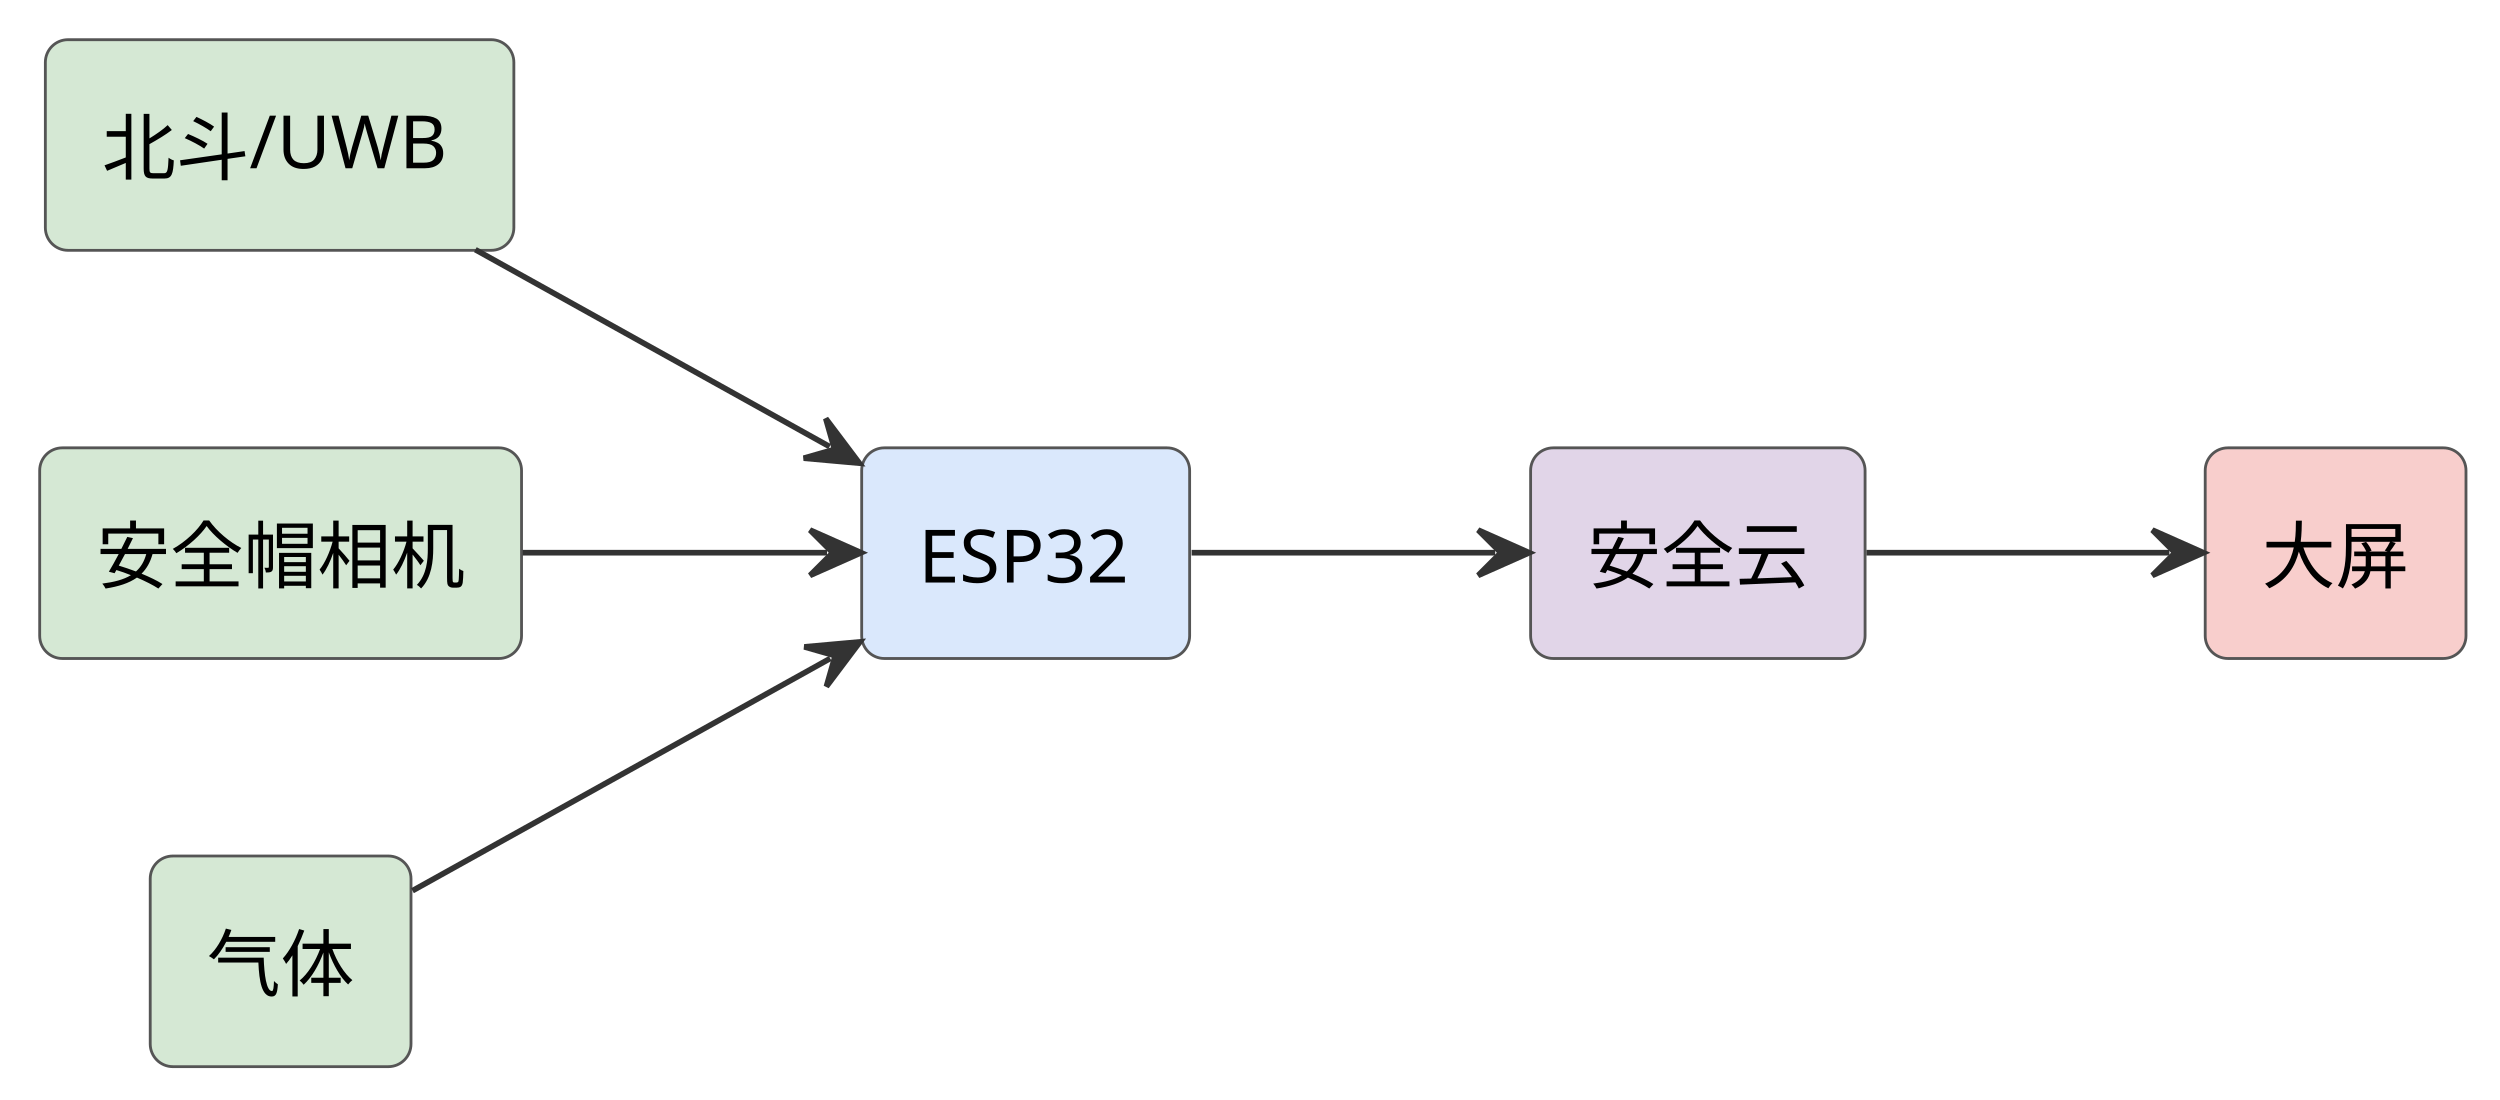
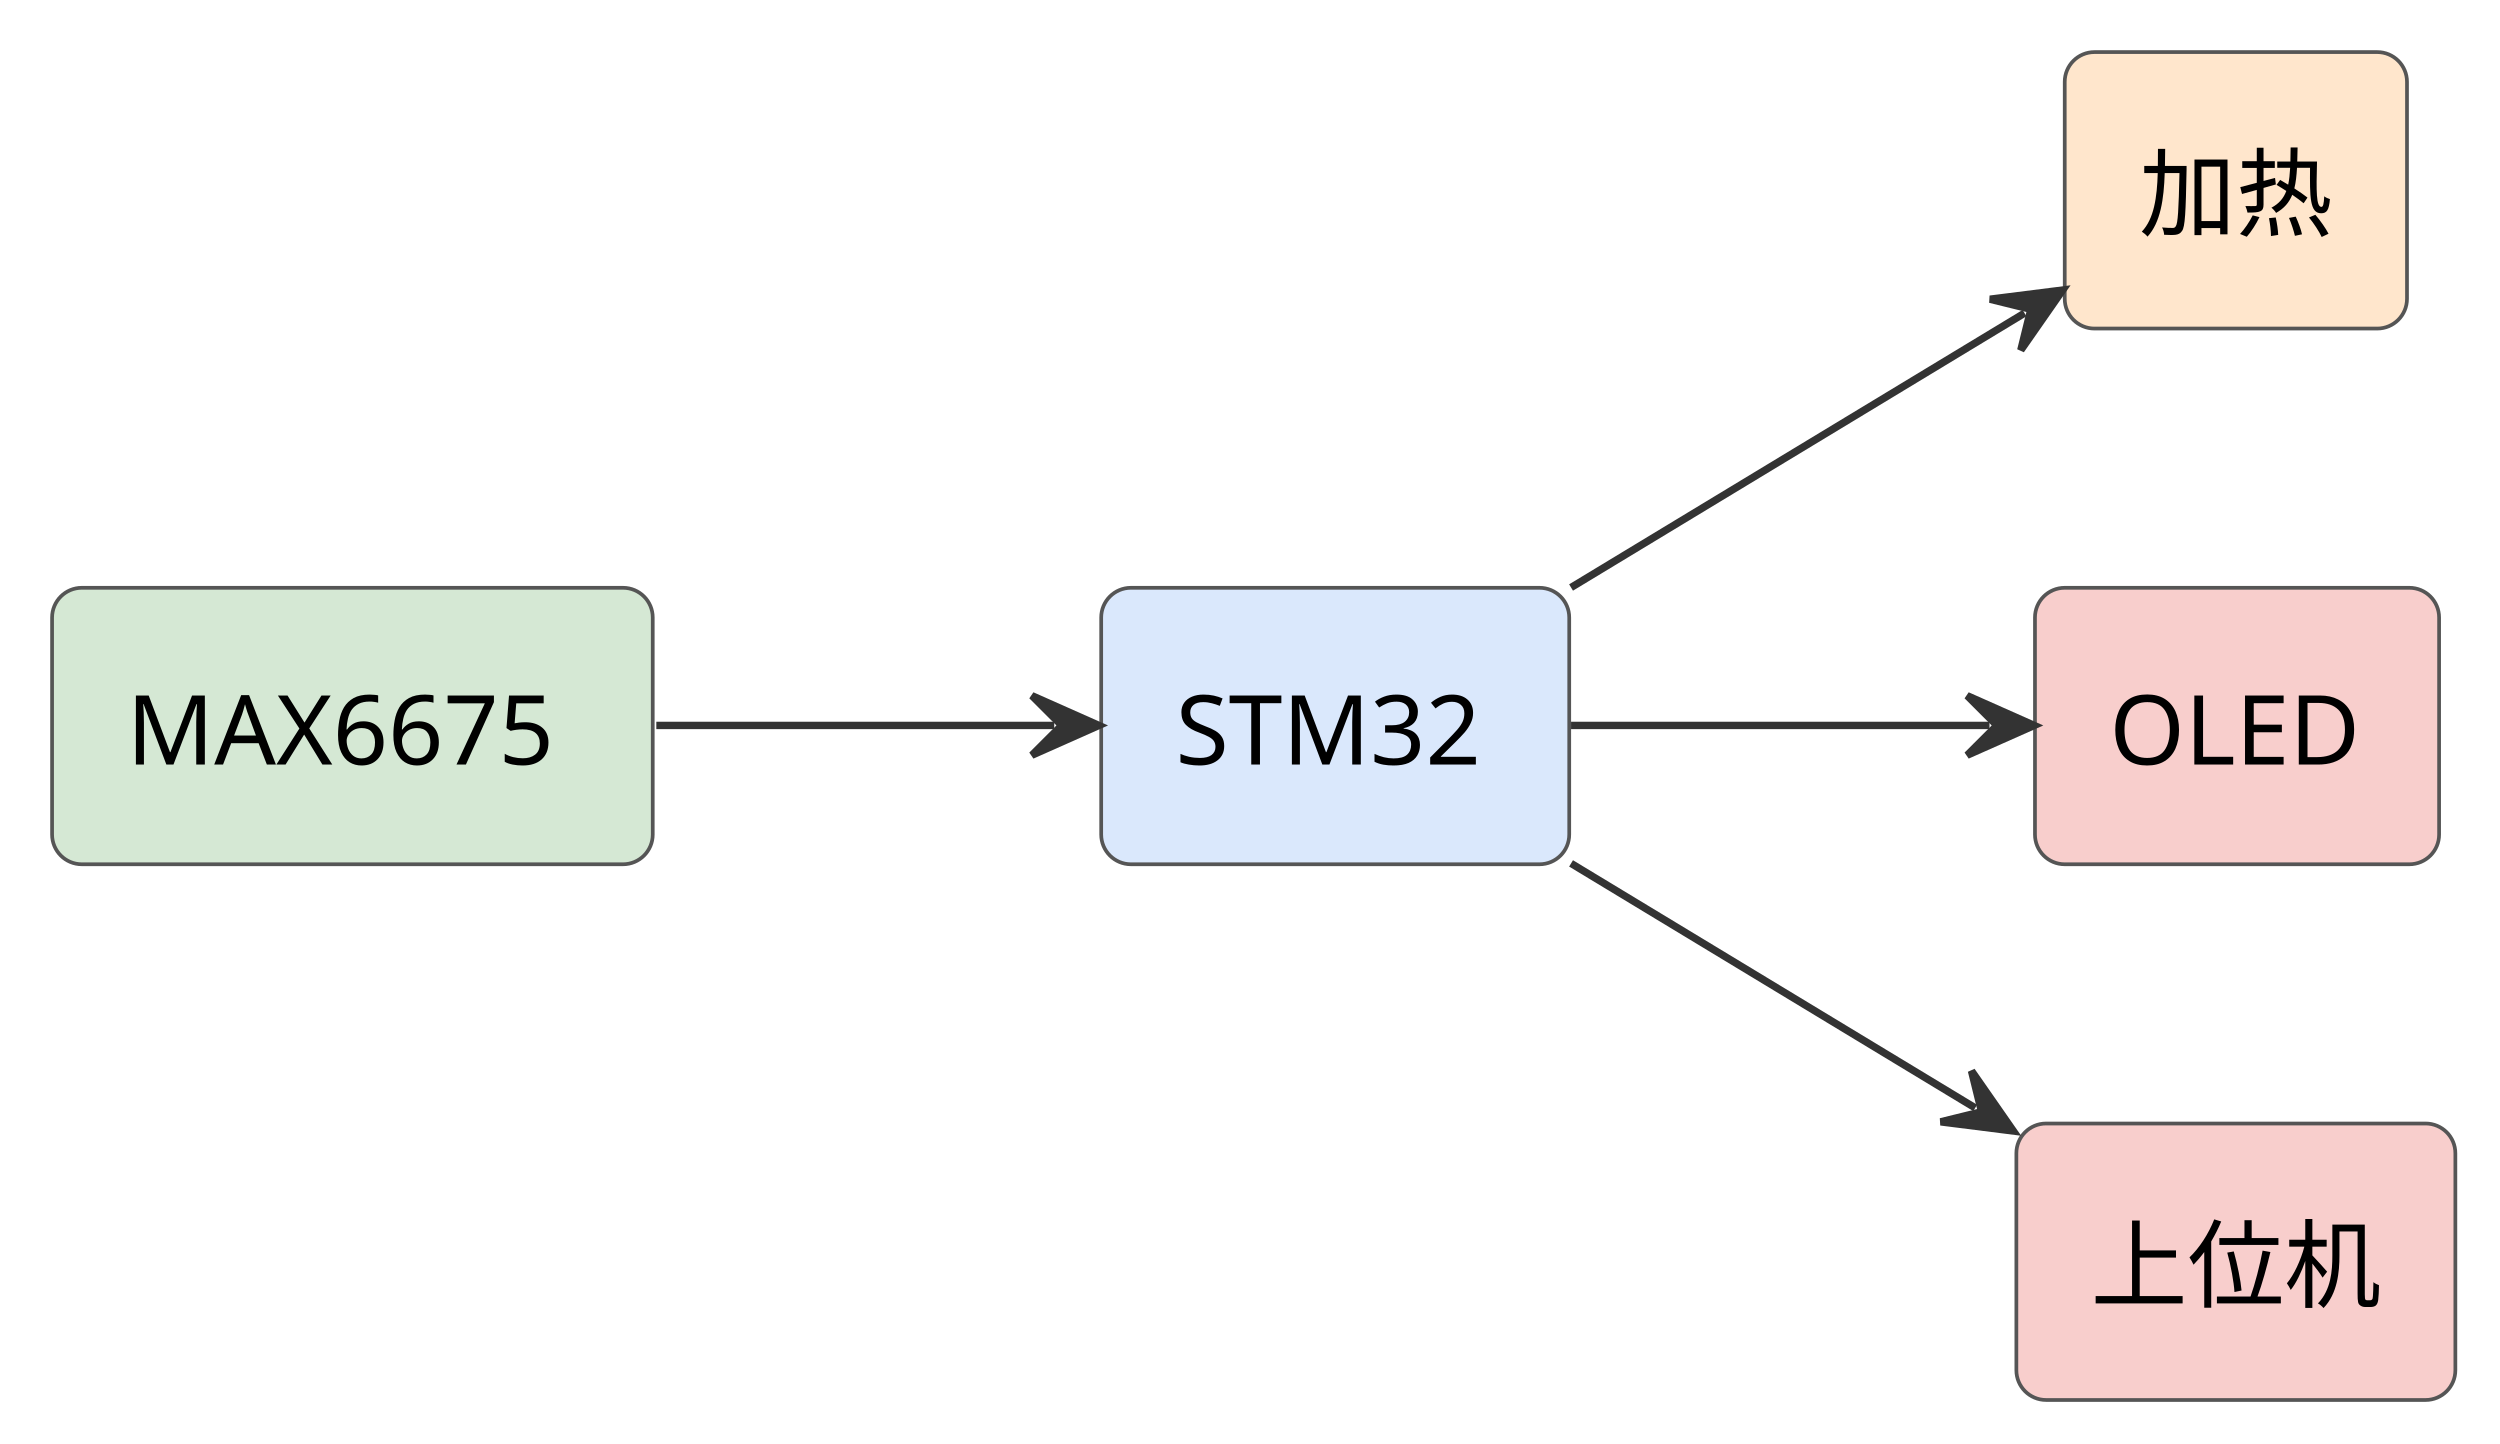
- <svg xmlns="http://www.w3.org/2000/svg" contentStyleType="text/css" height="194px" preserveAspectRatio="none" style="width:441px;height:194px;background:#FFFFFF;" version="1.1" viewBox="0 0 441 194" width="441px" zoomAndPan="magnify">
+ <svg xmlns="http://www.w3.org/2000/svg" contentStyleType="text/css" height="194px" preserveAspectRatio="none" style="width:336px;height:194px;background:#FFFFFF;" version="1.1" viewBox="0 0 336 194" width="336px" zoomAndPan="magnify">
  <defs />
  <g>
-     <g id="elem_pos">
-       <rect fill="#D5E8D4" height="37.158" rx="4" ry="4" style="stroke:#555555;stroke-width:0.5;" width="82.645" x="8" y="7" />
-       <text fill="#000000" font-family="Microsoft YaHei" font-size="13" lengthAdjust="spacing" textLength="62.645" x="18" y="30.755">北斗/UWB</text>
+     <g id="elem_tc">
+       <rect fill="#D5E8D4" height="37.158" rx="4" ry="4" style="stroke:#555555;stroke-width:0.5;" width="80.728" x="7" y="79" />
+       <text fill="#000000" font-family="Microsoft YaHei" font-size="13" lengthAdjust="spacing" textLength="60.728" x="17" y="102.755">MAX6675</text>
    </g>
-     <g id="elem_cam">
-       <rect fill="#D5E8D4" height="37.158" rx="4" ry="4" style="stroke:#555555;stroke-width:0.5;" width="85" x="7" y="79" />
-       <text fill="#000000" font-family="Microsoft YaHei" font-size="13" lengthAdjust="spacing" textLength="65" x="17" y="102.755">安全帽相机</text>
+     <g id="elem_stm">
+       <rect fill="#DAE8FC" height="37.158" rx="4" ry="4" style="stroke:#555555;stroke-width:0.5;" width="62.904" x="148" y="79" />
+       <text fill="#000000" font-family="Microsoft YaHei" font-size="13" lengthAdjust="spacing" textLength="42.904" x="158" y="102.755">STM32</text>
    </g>
-     <g id="elem_esp">
-       <rect fill="#DAE8FC" height="37.158" rx="4" ry="4" style="stroke:#555555;stroke-width:0.5;" width="57.851" x="152" y="79" />
-       <text fill="#000000" font-family="Microsoft YaHei" font-size="13" lengthAdjust="spacing" textLength="37.851" x="162" y="102.755">ESP32</text>
+     <g id="elem_heat">
+       <rect fill="#FFE6CC" height="37.158" rx="4" ry="4" style="stroke:#555555;stroke-width:0.5;" width="46" x="277.5" y="7" />
+       <text fill="#000000" font-family="Microsoft YaHei" font-size="13" lengthAdjust="spacing" textLength="26" x="287.5" y="30.755">加热</text>
    </g>
-     <g id="elem_gas">
-       <rect fill="#D5E8D4" height="37.158" rx="4" ry="4" style="stroke:#555555;stroke-width:0.5;" width="46" x="26.5" y="151" />
-       <text fill="#000000" font-family="Microsoft YaHei" font-size="13" lengthAdjust="spacing" textLength="26" x="36.5" y="174.755">气体</text>
+     <g id="elem_oled">
+       <rect fill="#F8CECC" height="37.158" rx="4" ry="4" style="stroke:#555555;stroke-width:0.5;" width="54.315" x="273.5" y="79" />
+       <text fill="#000000" font-family="Microsoft YaHei" font-size="13" lengthAdjust="spacing" textLength="34.315" x="283.5" y="102.755">OLED</text>
    </g>
-     <g id="elem_cloud">
-       <rect fill="#E1D5E8" height="37.158" rx="4" ry="4" style="stroke:#555555;stroke-width:0.5;" width="59" x="270" y="79" />
-       <text fill="#000000" font-family="Microsoft YaHei" font-size="13" lengthAdjust="spacing" textLength="39" x="280" y="102.755">安全云</text>
+     <g id="elem_pc">
+       <rect fill="#F8CECC" height="37.158" rx="4" ry="4" style="stroke:#555555;stroke-width:0.5;" width="59" x="271" y="151" />
+       <text fill="#000000" font-family="Microsoft YaHei" font-size="13" lengthAdjust="spacing" textLength="39" x="281" y="174.755">上位机</text>
    </g>
-     <g id="elem_scr">
-       <rect fill="#F8CECC" height="37.158" rx="4" ry="4" style="stroke:#555555;stroke-width:0.5;" width="46" x="389" y="79" />
-       <text fill="#000000" font-family="Microsoft YaHei" font-size="13" lengthAdjust="spacing" textLength="26" x="399" y="102.755">大屏</text>
+     <g id="link_tc_stm">
+       <path d="M88.21,97.5 C107.33,97.5 123.9,97.5 141.69,97.5 " fill="none" id="tc-to-stm" style="stroke:#333333;stroke-width:1.0;" />
+       <polygon fill="#333333" points="147.69,97.5,138.69,93.5,142.69,97.5,138.69,101.5,147.69,97.5" style="stroke:#333333;stroke-width:1.0;" />
    </g>
-     <g id="link_pos_esp">
-       <path d="M83.85,44.04 C104.83,55.71 126.376,67.685 146.346,78.785 " fill="none" id="pos-to-esp" style="stroke:#333333;stroke-width:1.0;" />
-       <polygon fill="#333333" points="151.59,81.7,145.667,73.831,147.22,79.271,141.78,80.824,151.59,81.7" style="stroke:#333333;stroke-width:1.0;" />
+     <g id="link_stm_heat">
+       <path d="M211.15,78.96 C231.8,66.46 253.456,53.354 272.096,42.084 " fill="none" id="stm-to-heat" style="stroke:#333333;stroke-width:1.0;" />
+       <polygon fill="#333333" points="277.23,38.98,267.459,40.214,272.951,41.567,271.598,47.059,277.23,38.98" style="stroke:#333333;stroke-width:1.0;" />
    </g>
-     <g id="link_cam_esp">
-       <path d="M92.19,97.5 C111.71,97.5 128.44,97.5 145.89,97.5 " fill="none" id="cam-to-esp" style="stroke:#333333;stroke-width:1.0;" />
-       <polygon fill="#333333" points="151.89,97.5,142.89,93.5,146.89,97.5,142.89,101.5,151.89,97.5" style="stroke:#333333;stroke-width:1.0;" />
+     <g id="link_stm_oled">
+       <path d="M211.15,97.5 C230.43,97.5 249.04,97.5 267.39,97.5 " fill="none" id="stm-to-oled" style="stroke:#333333;stroke-width:1.0;" />
+       <polygon fill="#333333" points="273.39,97.5,264.39,93.5,268.39,97.5,264.39,101.5,273.39,97.5" style="stroke:#333333;stroke-width:1.0;" />
    </g>
-     <g id="link_gas_esp">
-       <path d="M72.76,157.12 C94.6,144.98 122.747,129.337 146.457,116.147 " fill="none" id="gas-to-esp" style="stroke:#333333;stroke-width:1.0;" />
-       <polygon fill="#333333" points="151.7,113.23,141.891,114.11,147.331,115.661,145.78,121.101,151.7,113.23" style="stroke:#333333;stroke-width:1.0;" />
-     </g>
-     <g id="link_esp_cloud">
-       <path d="M210.2,97.5 C228.25,97.5 245.6,97.5 263.75,97.5 " fill="none" id="esp-to-cloud" style="stroke:#333333;stroke-width:1.0;" />
-       <polygon fill="#333333" points="269.75,97.5,260.75,93.5,264.75,97.5,260.75,101.5,269.75,97.5" style="stroke:#333333;stroke-width:1.0;" />
-     </g>
-     <g id="link_cloud_scr">
-       <path d="M329.24,97.5 C347.79,97.5 365.55,97.5 382.68,97.5 " fill="none" id="cloud-to-scr" style="stroke:#333333;stroke-width:1.0;" />
-       <polygon fill="#333333" points="388.68,97.5,379.68,93.5,383.68,97.5,379.68,101.5,388.68,97.5" style="stroke:#333333;stroke-width:1.0;" />
+     <g id="link_stm_pc">
+       <path d="M211.15,116.04 C229.46,127.12 247.466,138.014 265.466,148.904 " fill="none" id="stm-to-pc" style="stroke:#333333;stroke-width:1.0;" />
+       <polygon fill="#333333" points="270.6,152.01,264.97,143.929,266.322,149.422,260.829,150.774,270.6,152.01" style="stroke:#333333;stroke-width:1.0;" />
    </g>
  </g>
</svg>
